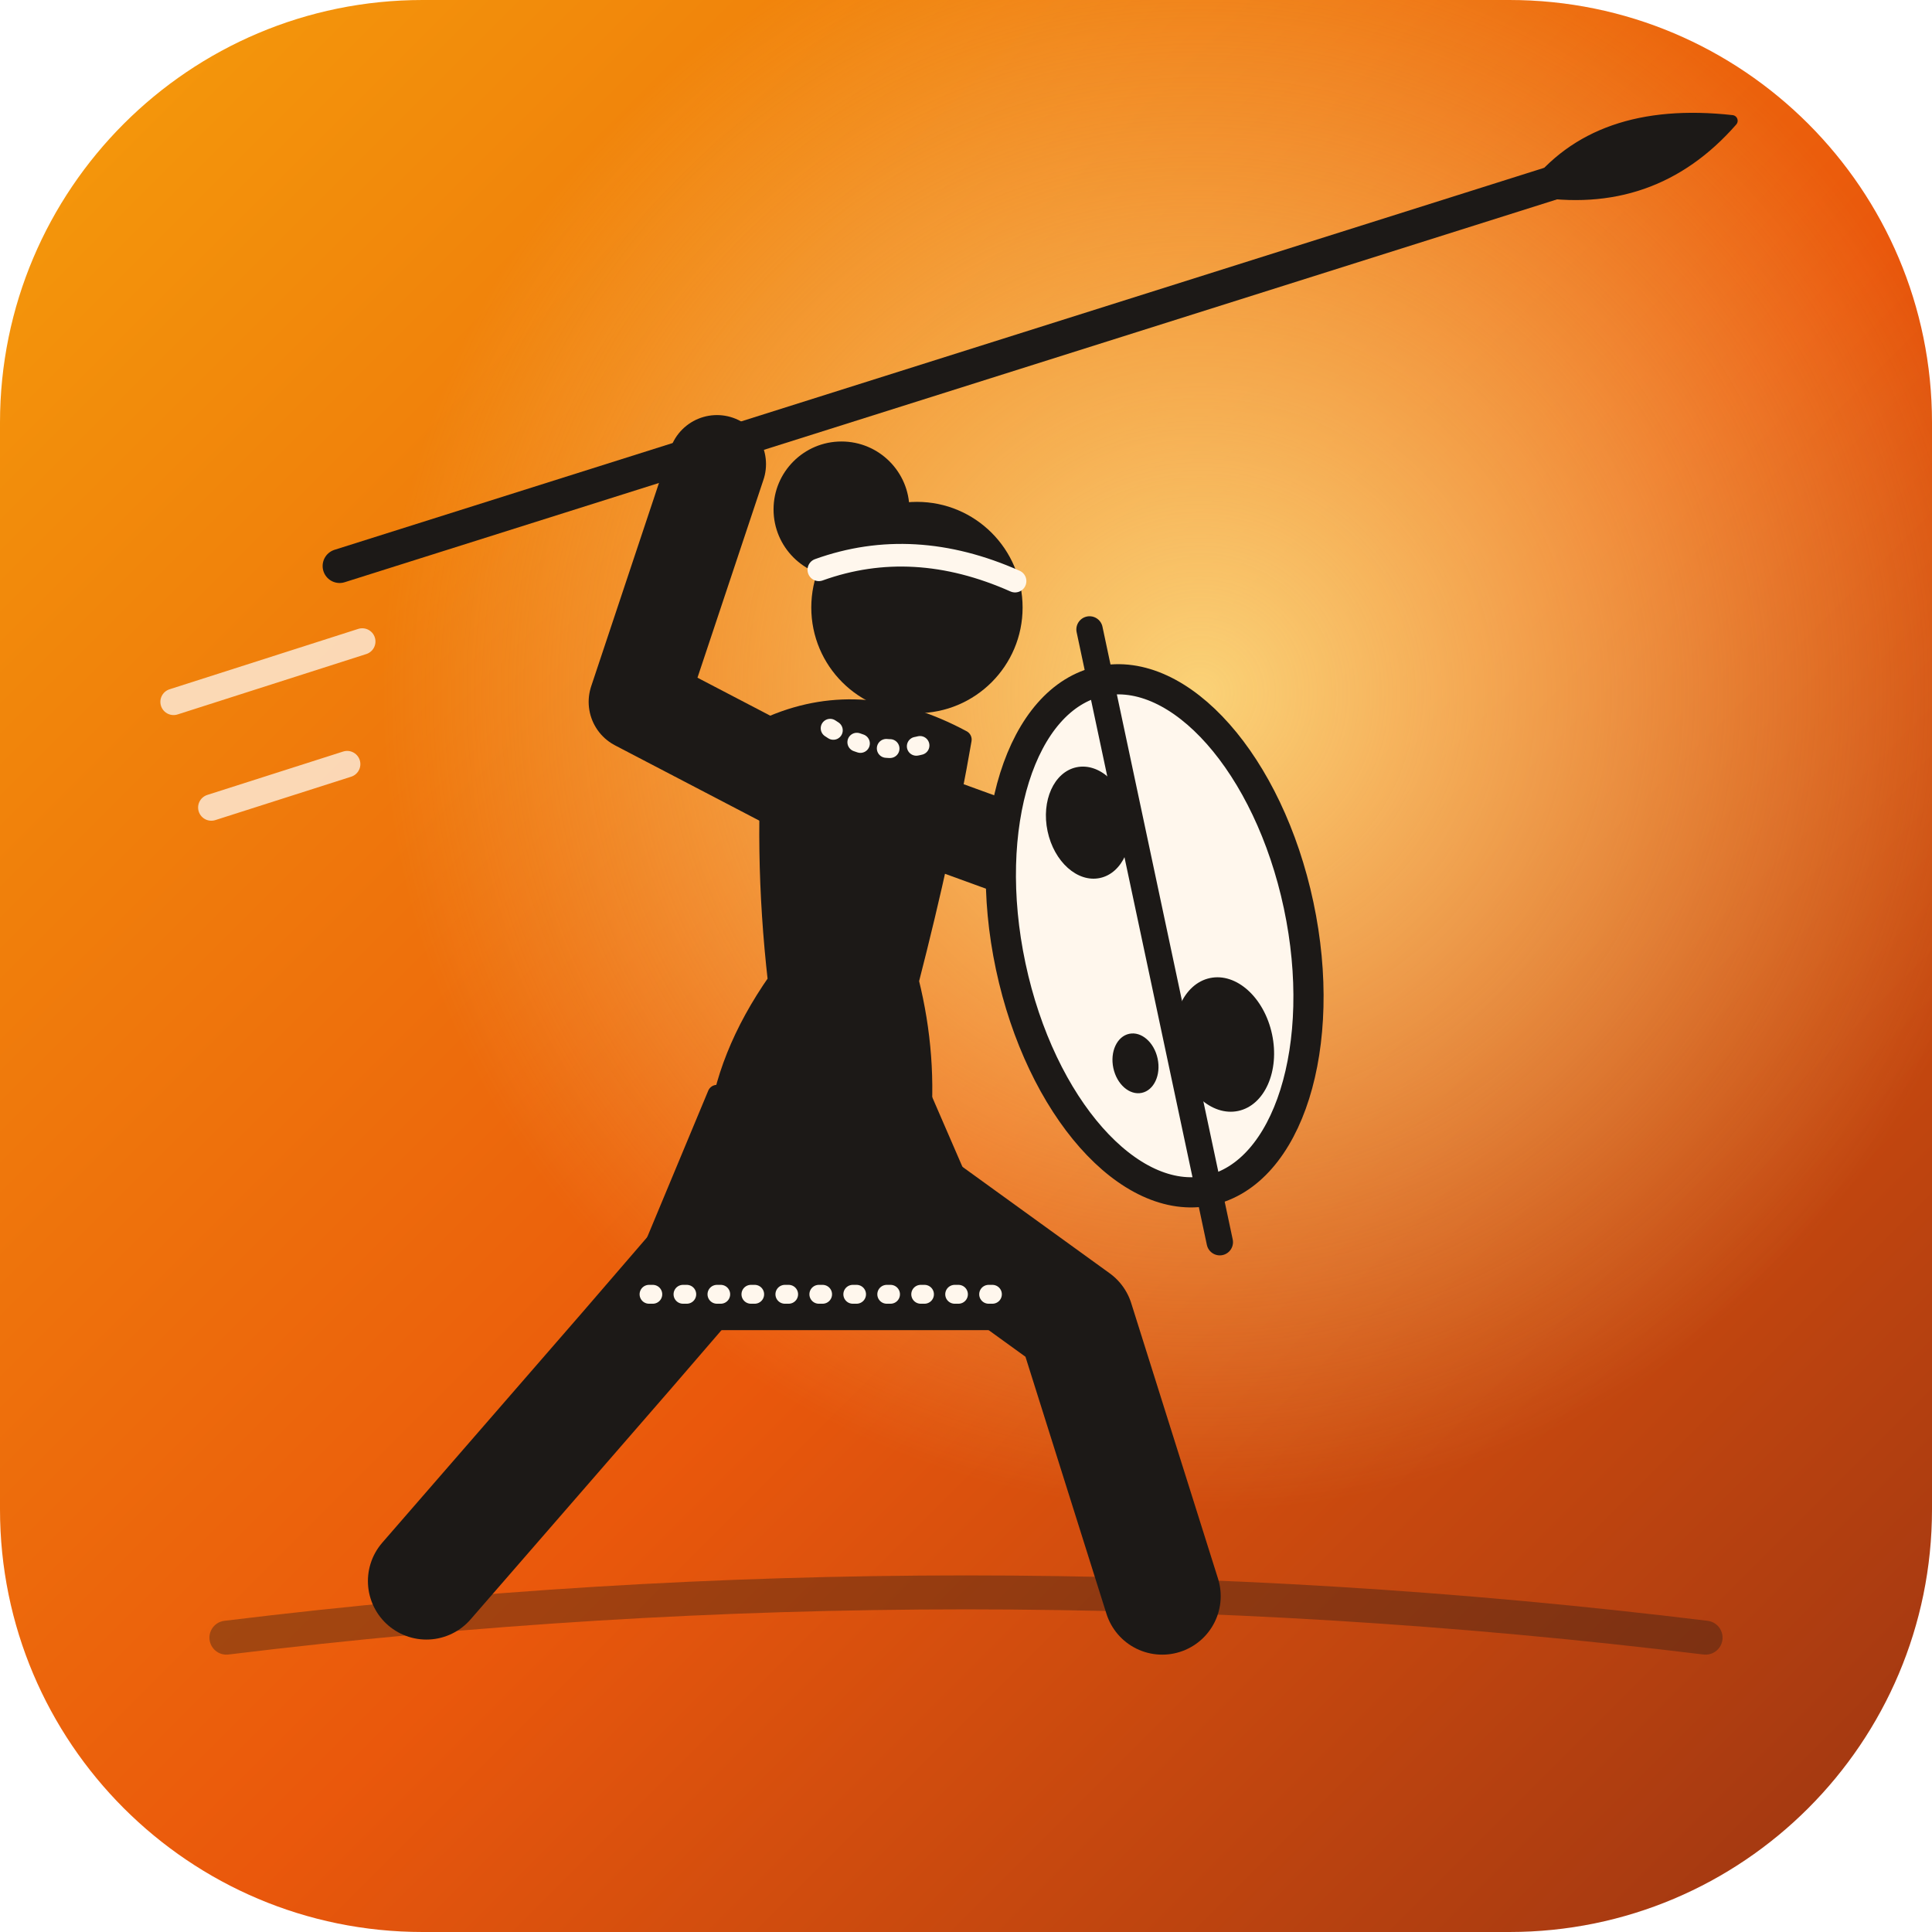
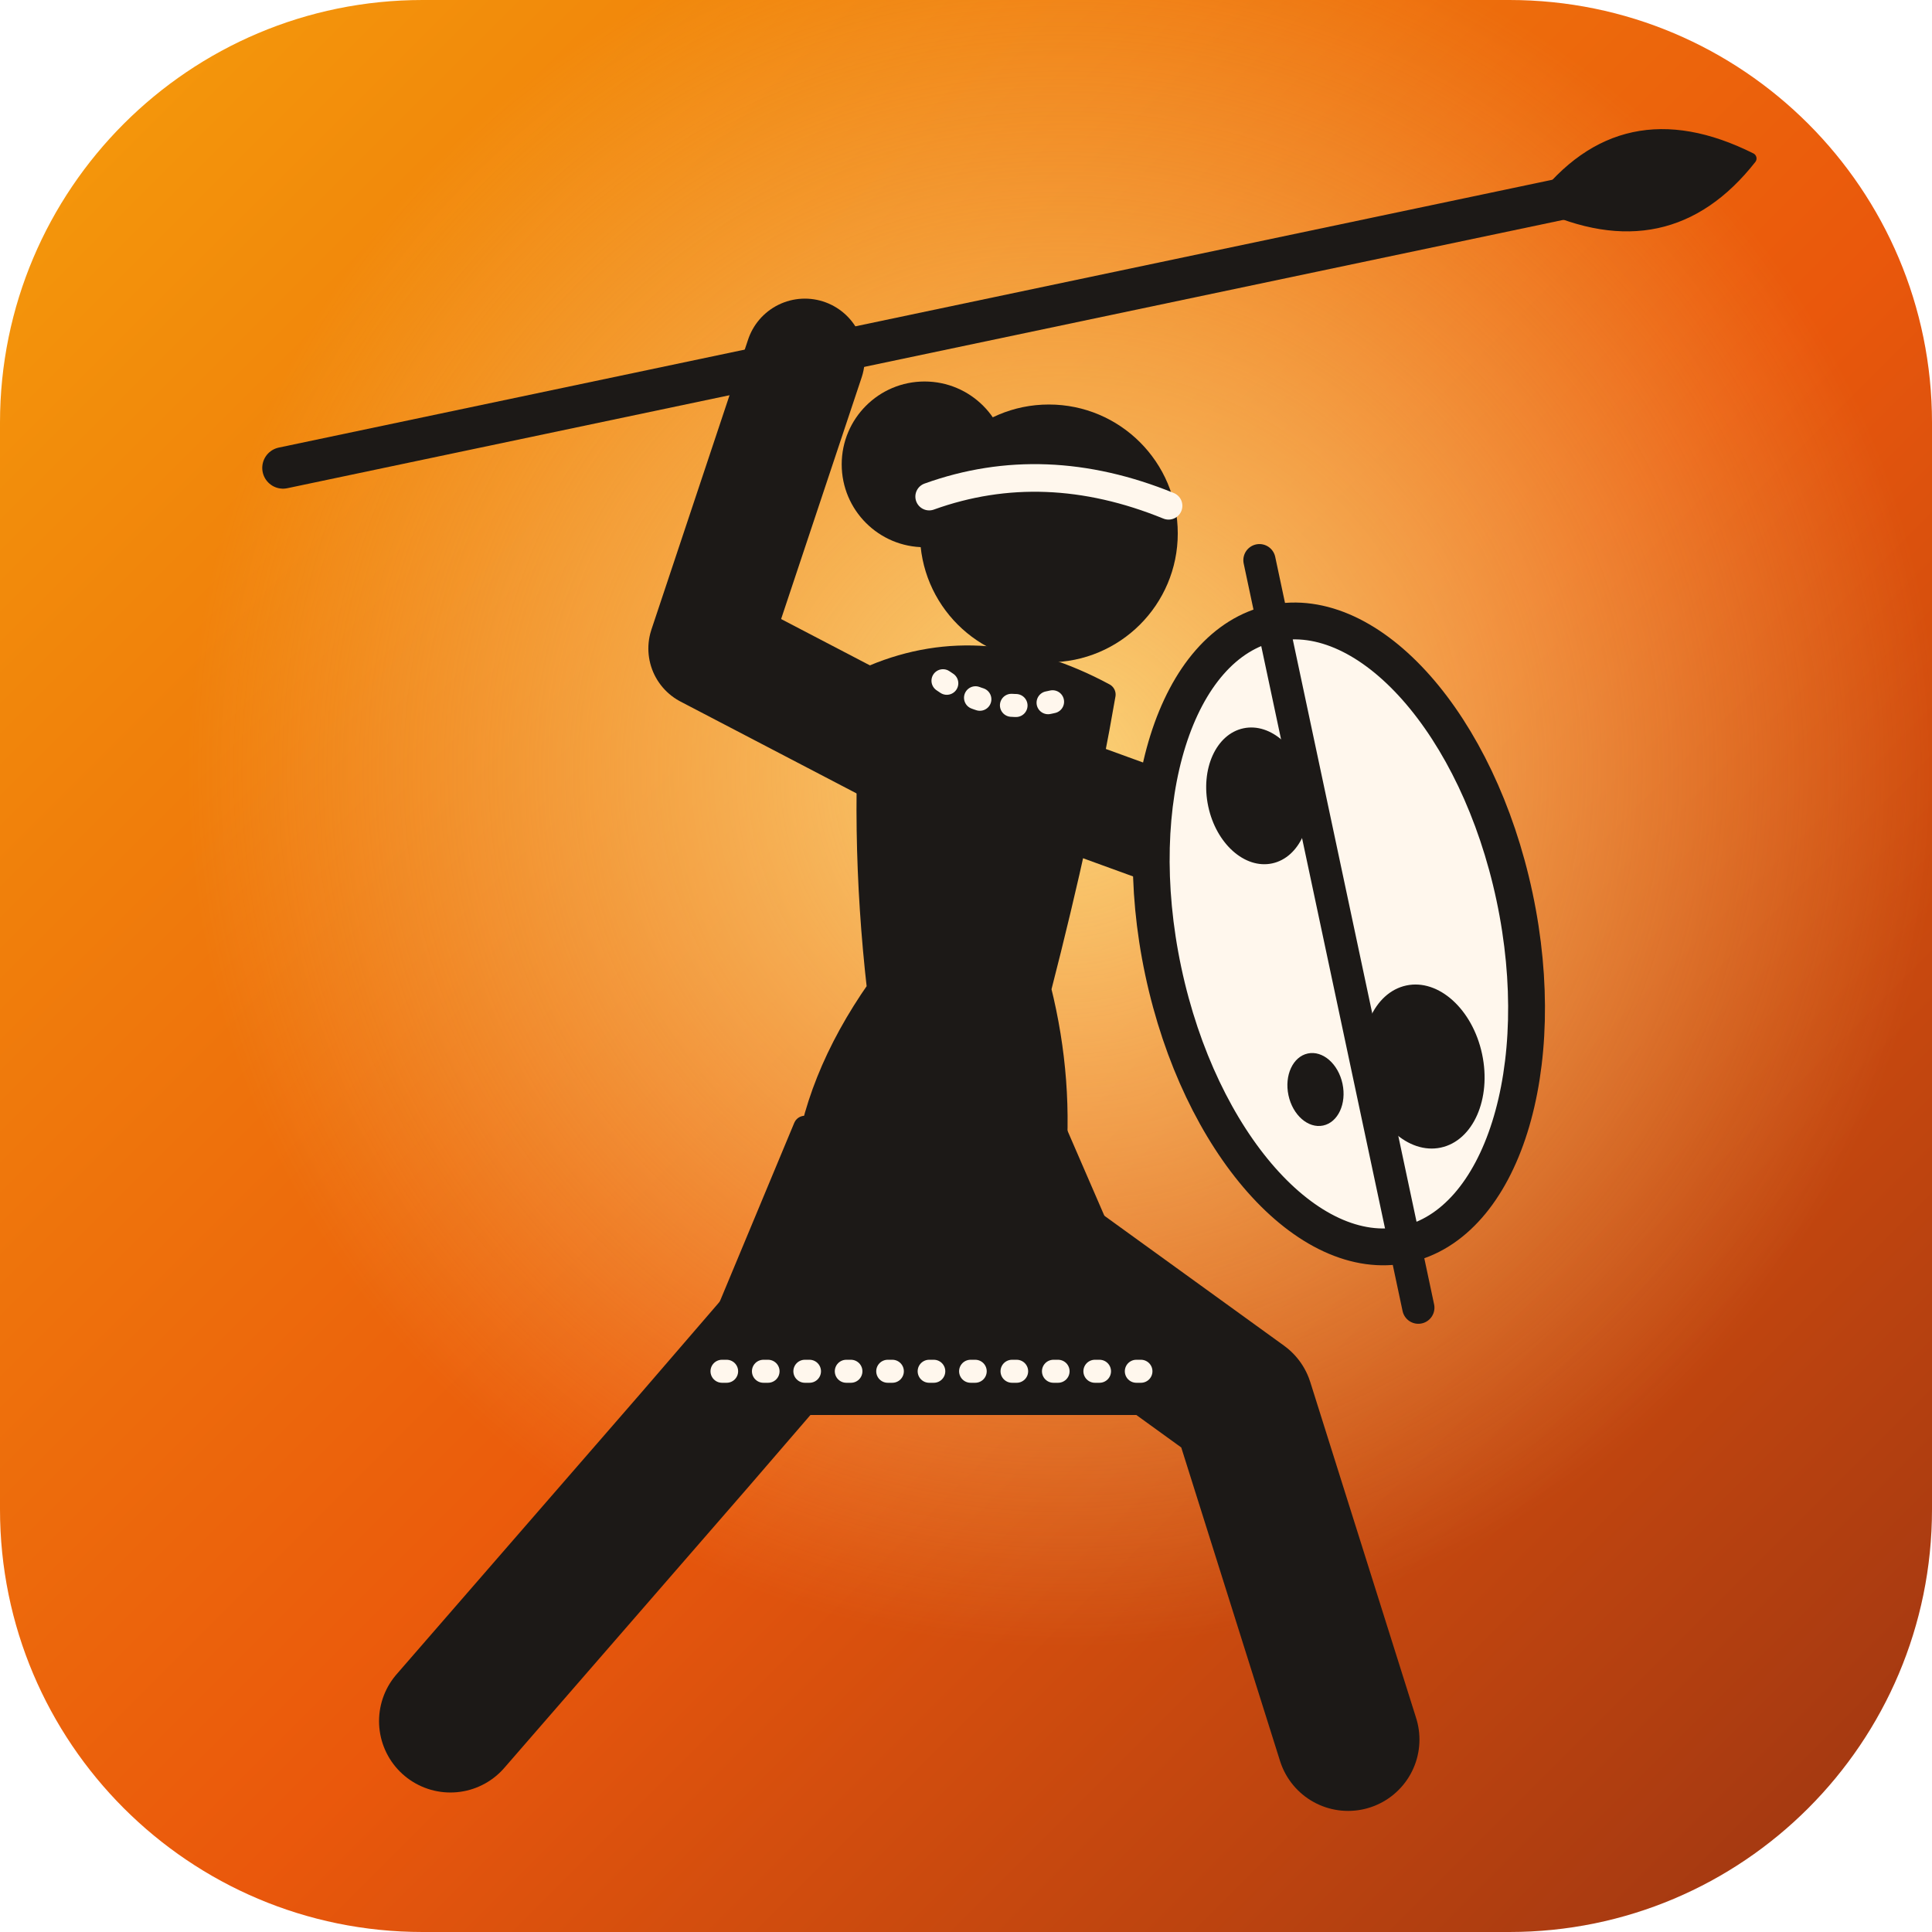
<svg xmlns="http://www.w3.org/2000/svg" viewBox="0 0 1024 1024" width="1024" height="1024">
  <defs>
    <linearGradient id="bg" x1="0" y1="0" x2="1" y2="1">
      <stop offset="0" stop-color="#F59E0B" />
      <stop offset="0.55" stop-color="#EA580C" />
      <stop offset="1" stop-color="#9A3412" />
    </linearGradient>
-     <radialGradient id="sun" cx="0.62" cy="0.36" r="0.42">
+     <radialGradient id="sun" cx="0.55" cy="0.4" r="0.45">
      <stop offset="0" stop-color="#FDE68A" stop-opacity="0.85" />
      <stop offset="1" stop-color="#FDE68A" stop-opacity="0" />
    </radialGradient>
  </defs>
  <rect width="1024" height="1024" rx="224" fill="url(#bg)" />
  <rect width="1024" height="1024" rx="224" fill="url(#sun)" />
-   <path d="M120 868 Q512 820 904 868" fill="none" stroke="#1C1917" stroke-opacity="0.35" stroke-width="18" stroke-linecap="round" />
-   <g stroke="#FFF7ED" stroke-opacity="0.75" stroke-width="14" stroke-linecap="round">
-     <line x1="92" y1="372" x2="192" y2="340" />
-     <line x1="112" y1="428" x2="184" y2="405" />
+   <g fill="#1C1917" stroke="#1C1917" stroke-linecap="round" stroke-linejoin="round">
+     <line x1="150" y1="248" x2="830" y2="105" stroke-width="22" />
+     <path d="M816 108 Q860 50 928 84 Q884 140 816 108 Z" stroke-width="6" />
  </g>
-   <g fill="#1C1917" stroke="#1C1917" stroke-linecap="round" stroke-linejoin="round">
-     <line x1="180" y1="300" x2="826" y2="96" stroke-width="18" />
-     <path d="M812 101 Q846 56 918 64 Q876 112 812 101 Z" stroke-width="6" />
-     <polyline points="432,600 332,716 226,838" fill="none" stroke-width="62" />
-     <path d="M410 384 Q458 364 510 392 Q500 450 482 520 Q492 560 488 600 L380 600 Q384 560 412 520 Q404 450 410 384 Z" stroke-width="10" />
-     <polyline points="440,606 570,700 616,846" fill="none" stroke-width="62" />
-     <polyline points="430,420 338,372 380,246" fill="none" stroke-width="52" />
-     <circle cx="486" cy="322" r="56" stroke="none" />
-     <circle cx="446" cy="270" r="36" stroke="none" />
-     <path d="M380 580 L488 580 L540 700 L330 700 Z" stroke-width="10" />
-     <line x1="480" y1="430" x2="590" y2="470" stroke-width="48" />
-   </g>
-   <g fill="none" stroke="#FFF7ED" stroke-linecap="round">
-     <path d="M434 302 Q484 284 538 308" stroke-width="12" />
-     <path d="M440 386 Q466 404 498 392" stroke-width="10" stroke-dasharray="2 14" />
-     <line x1="344" y1="686" x2="526" y2="686" stroke-width="10" stroke-dasharray="2 16" />
-   </g>
-   <g transform="rotate(-12 612 496)">
-     <ellipse cx="612" cy="496" rx="78" ry="138" fill="#FFF7ED" stroke="#1C1917" stroke-width="16" />
-     <ellipse cx="590" cy="430" rx="22" ry="30" fill="#1C1917" />
-     <ellipse cx="636" cy="560" rx="26" ry="36" fill="#1C1917" />
-     <ellipse cx="588" cy="560" rx="12" ry="16" fill="#1C1917" />
-     <line x1="612" y1="330" x2="612" y2="662" stroke="#1C1917" stroke-width="14" stroke-linecap="round" />
+   <g transform="translate(512 190) scale(1.22) translate(-450 -246)">
+     <g fill="#1C1917" stroke="#1C1917" stroke-linecap="round" stroke-linejoin="round">
+       <polyline points="432,600 332,716 226,838" fill="none" stroke-width="62" />
+       <path d="M410 384 Q458 364 510 392 Q500 450 482 520 Q492 560 488 600 L380 600 Q384 560 412 520 Q404 450 410 384 Z" stroke-width="10" />
+       <polyline points="440,606 570,700 616,846" fill="none" stroke-width="62" />
+       <polyline points="430,420 338,372 380,246" fill="none" stroke-width="52" />
+       <circle cx="486" cy="322" r="56" stroke="none" />
+       <circle cx="432" cy="292" r="36" stroke="none" />
+       <path d="M380 580 L488 580 L540 700 L330 700 Z" stroke-width="10" />
+       <line x1="480" y1="430" x2="590" y2="470" stroke-width="48" />
+     </g>
+     <g fill="none" stroke="#FFF7ED" stroke-linecap="round">
+       <path d="M434 306 Q484 288 538 310" stroke-width="12" />
+       <path d="M440 386 Q466 404 498 392" stroke-width="10" stroke-dasharray="2 14" />
+       <line x1="344" y1="686" x2="526" y2="686" stroke-width="10" stroke-dasharray="2 16" />
+     </g>
+     <g transform="rotate(-12 612 496)">
+       <ellipse cx="612" cy="496" rx="78" ry="138" fill="#FFF7ED" stroke="#1C1917" stroke-width="16" />
+       <ellipse cx="590" cy="430" rx="22" ry="30" fill="#1C1917" />
+       <ellipse cx="636" cy="560" rx="26" ry="36" fill="#1C1917" />
+       <ellipse cx="588" cy="560" rx="12" ry="16" fill="#1C1917" />
+       <line x1="612" y1="330" x2="612" y2="662" stroke="#1C1917" stroke-width="14" stroke-linecap="round" />
+     </g>
  </g>
</svg>
